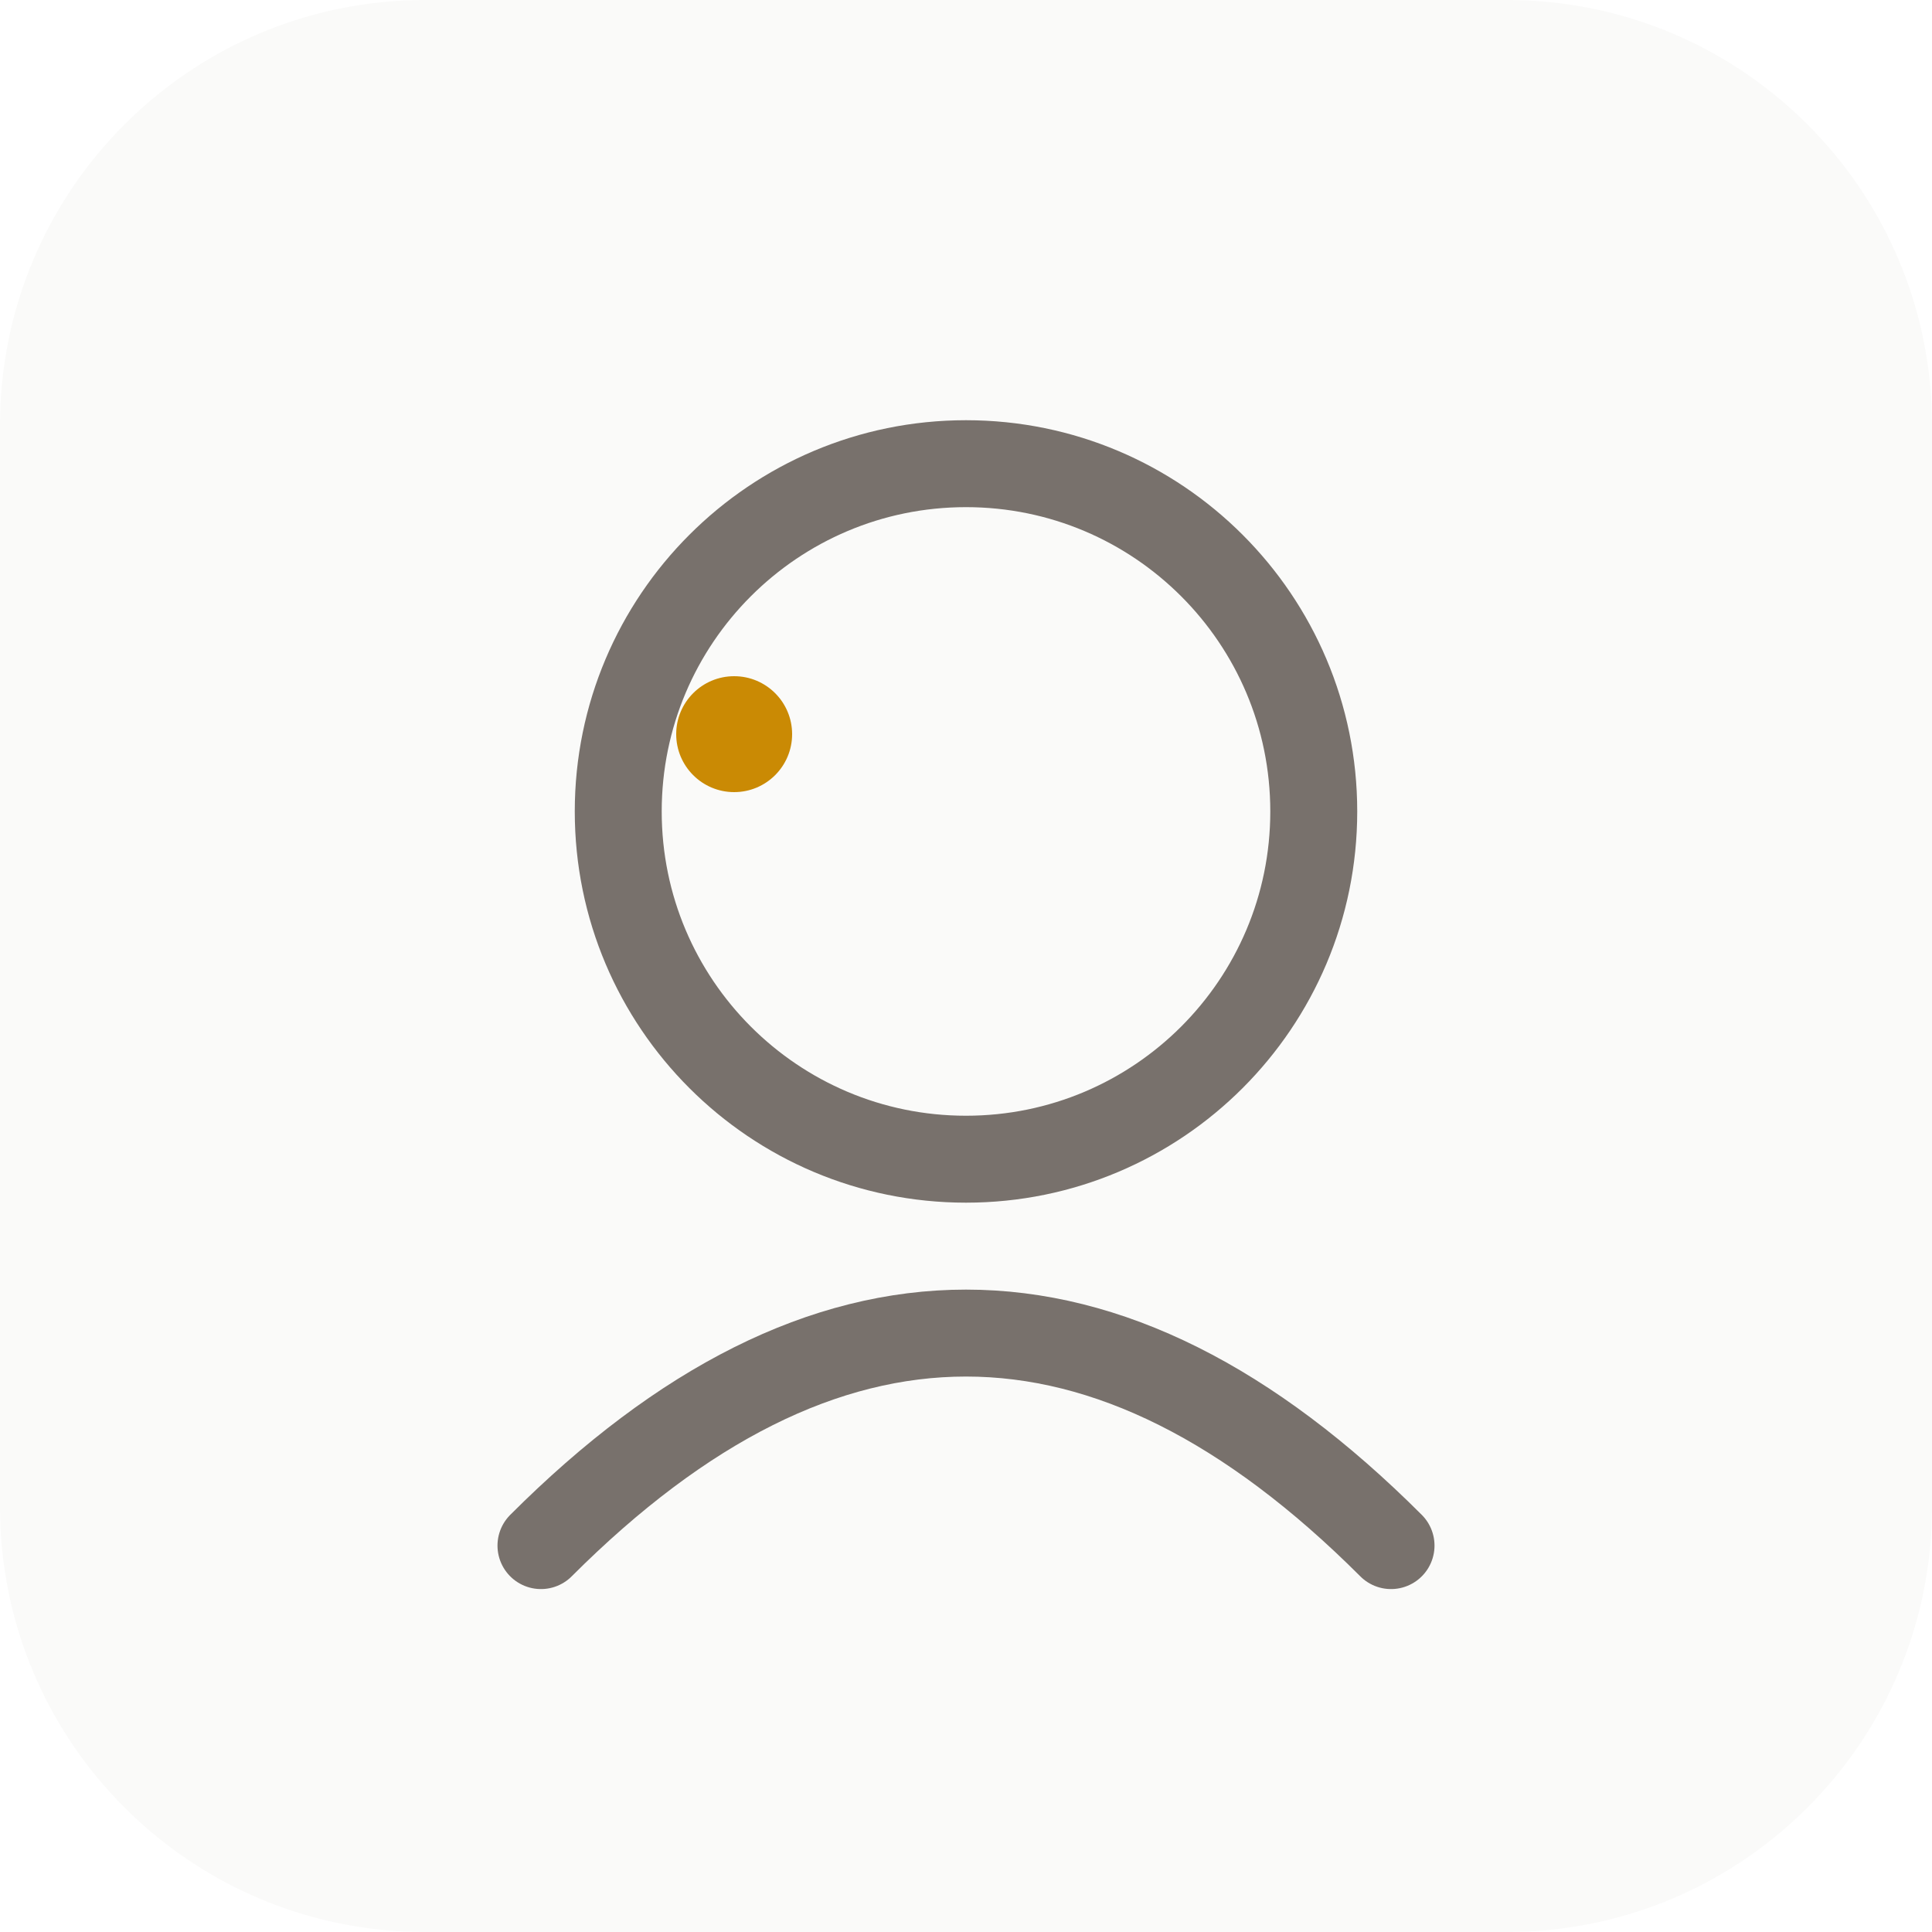
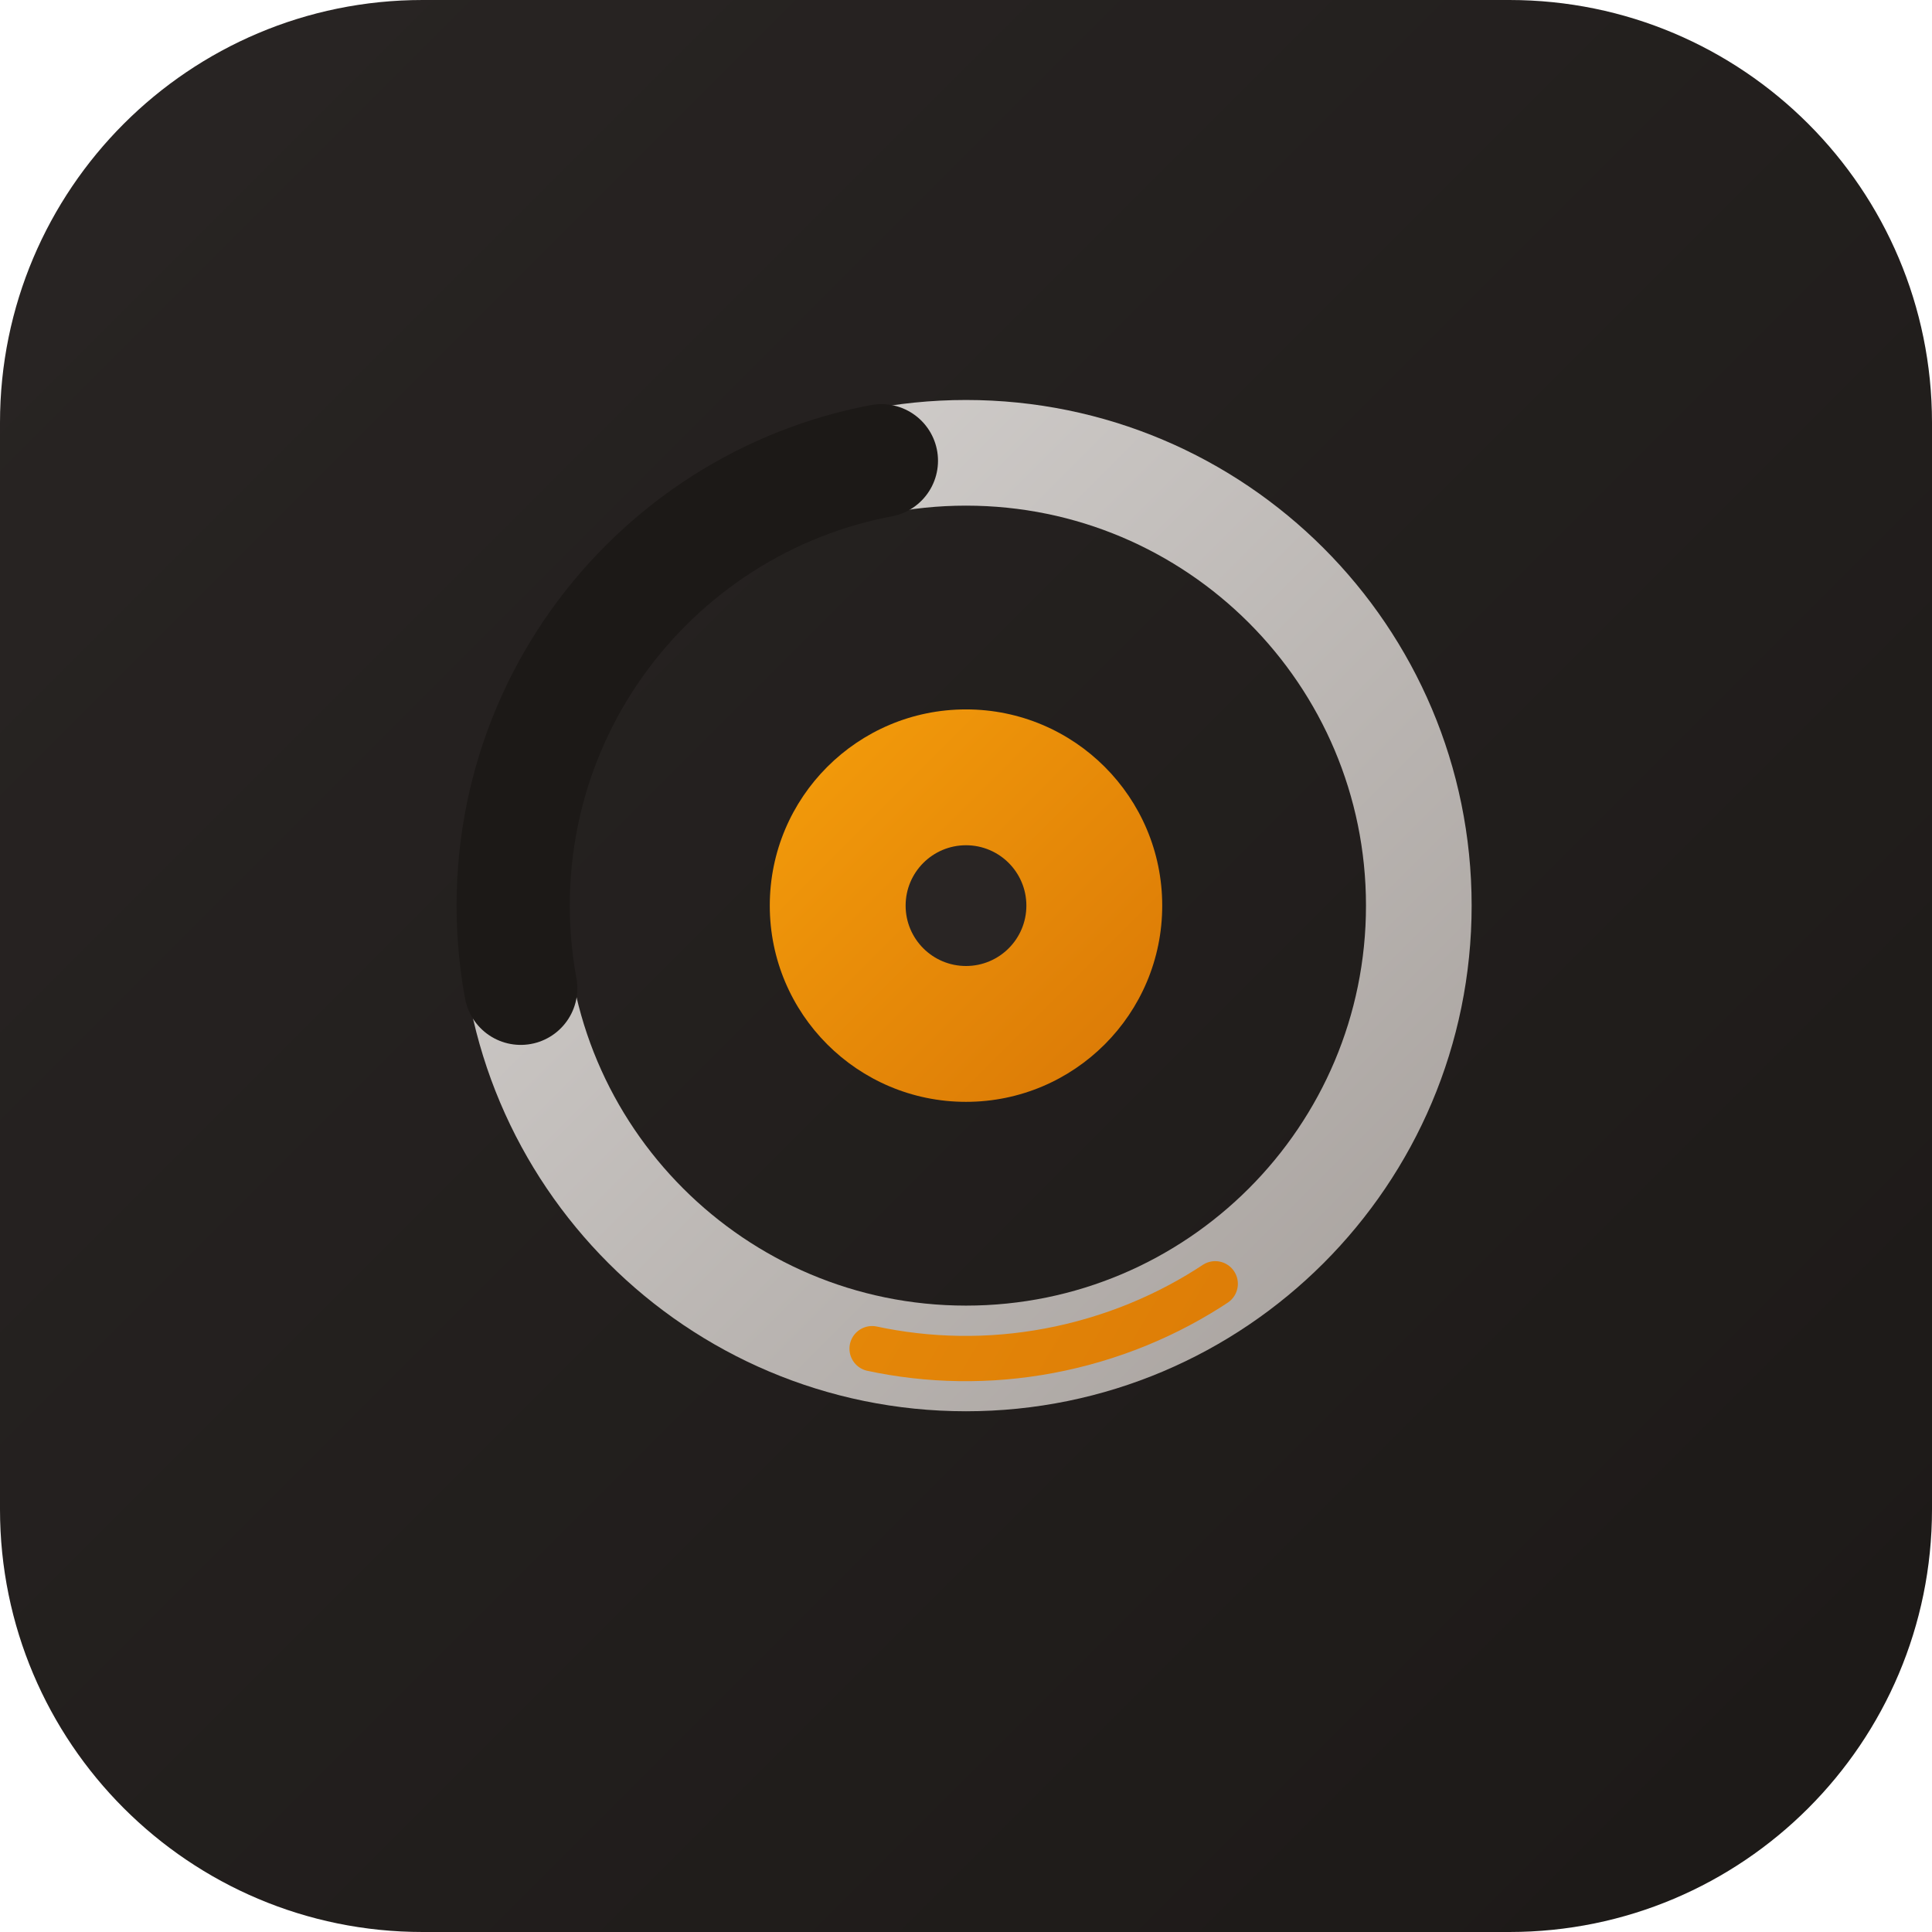
- <svg xmlns="http://www.w3.org/2000/svg" viewBox="0 0 100 100">
-   <rect width="100" height="100" rx="22" fill="#fafaf9" />
-   <circle cx="50" cy="42" r="18" fill="none" stroke="#78716c" stroke-width="4.5" stroke-linecap="round" />
-   <path d="M28 80 Q50 58 72 80" fill="none" stroke="#78716c" stroke-width="4.5" stroke-linecap="round" />
-   <circle cx="38" cy="38" r="3" fill="#ca8a04" />
+ <svg xmlns="http://www.w3.org/2000/svg" viewBox="0 0 512 512">
+   <defs>
+     <linearGradient id="bg" x1="0" y1="0" x2="1" y2="1">
+       <stop offset="0%" stop-color="#292524" />
+       <stop offset="100%" stop-color="#1c1917" />
+     </linearGradient>
+     <linearGradient id="ring" x1="0" y1="0" x2="1" y2="1">
+       <stop offset="0%" stop-color="#d6d3d1" />
+       <stop offset="100%" stop-color="#a8a29e" />
+     </linearGradient>
+     <linearGradient id="amber" x1="0" y1="0" x2="1" y2="1">
+       <stop offset="0%" stop-color="#f59e0b" />
+       <stop offset="100%" stop-color="#d97706" />
+     </linearGradient>
+   </defs>
+   <rect width="512" height="512" rx="112" fill="url(#bg)" />
+   <circle cx="256" cy="240" r="120" fill="none" stroke="url(#ring)" stroke-width="28" stroke-linecap="round" />
+   <circle cx="256" cy="240" r="120" fill="none" stroke="#1c1917" stroke-width="30" stroke-dasharray="188 700" stroke-dashoffset="-355" stroke-linecap="round" />
+   <circle cx="256" cy="240" r="52" fill="url(#amber)" />
+   <circle cx="256" cy="240" r="16" fill="#292524" />
+   <circle cx="256" cy="240" r="120" fill="none" stroke="url(#amber)" stroke-width="12" stroke-dasharray="95 700" stroke-dashoffset="-150" stroke-linecap="round" transform="rotate(-15 256 240)" />
</svg>
